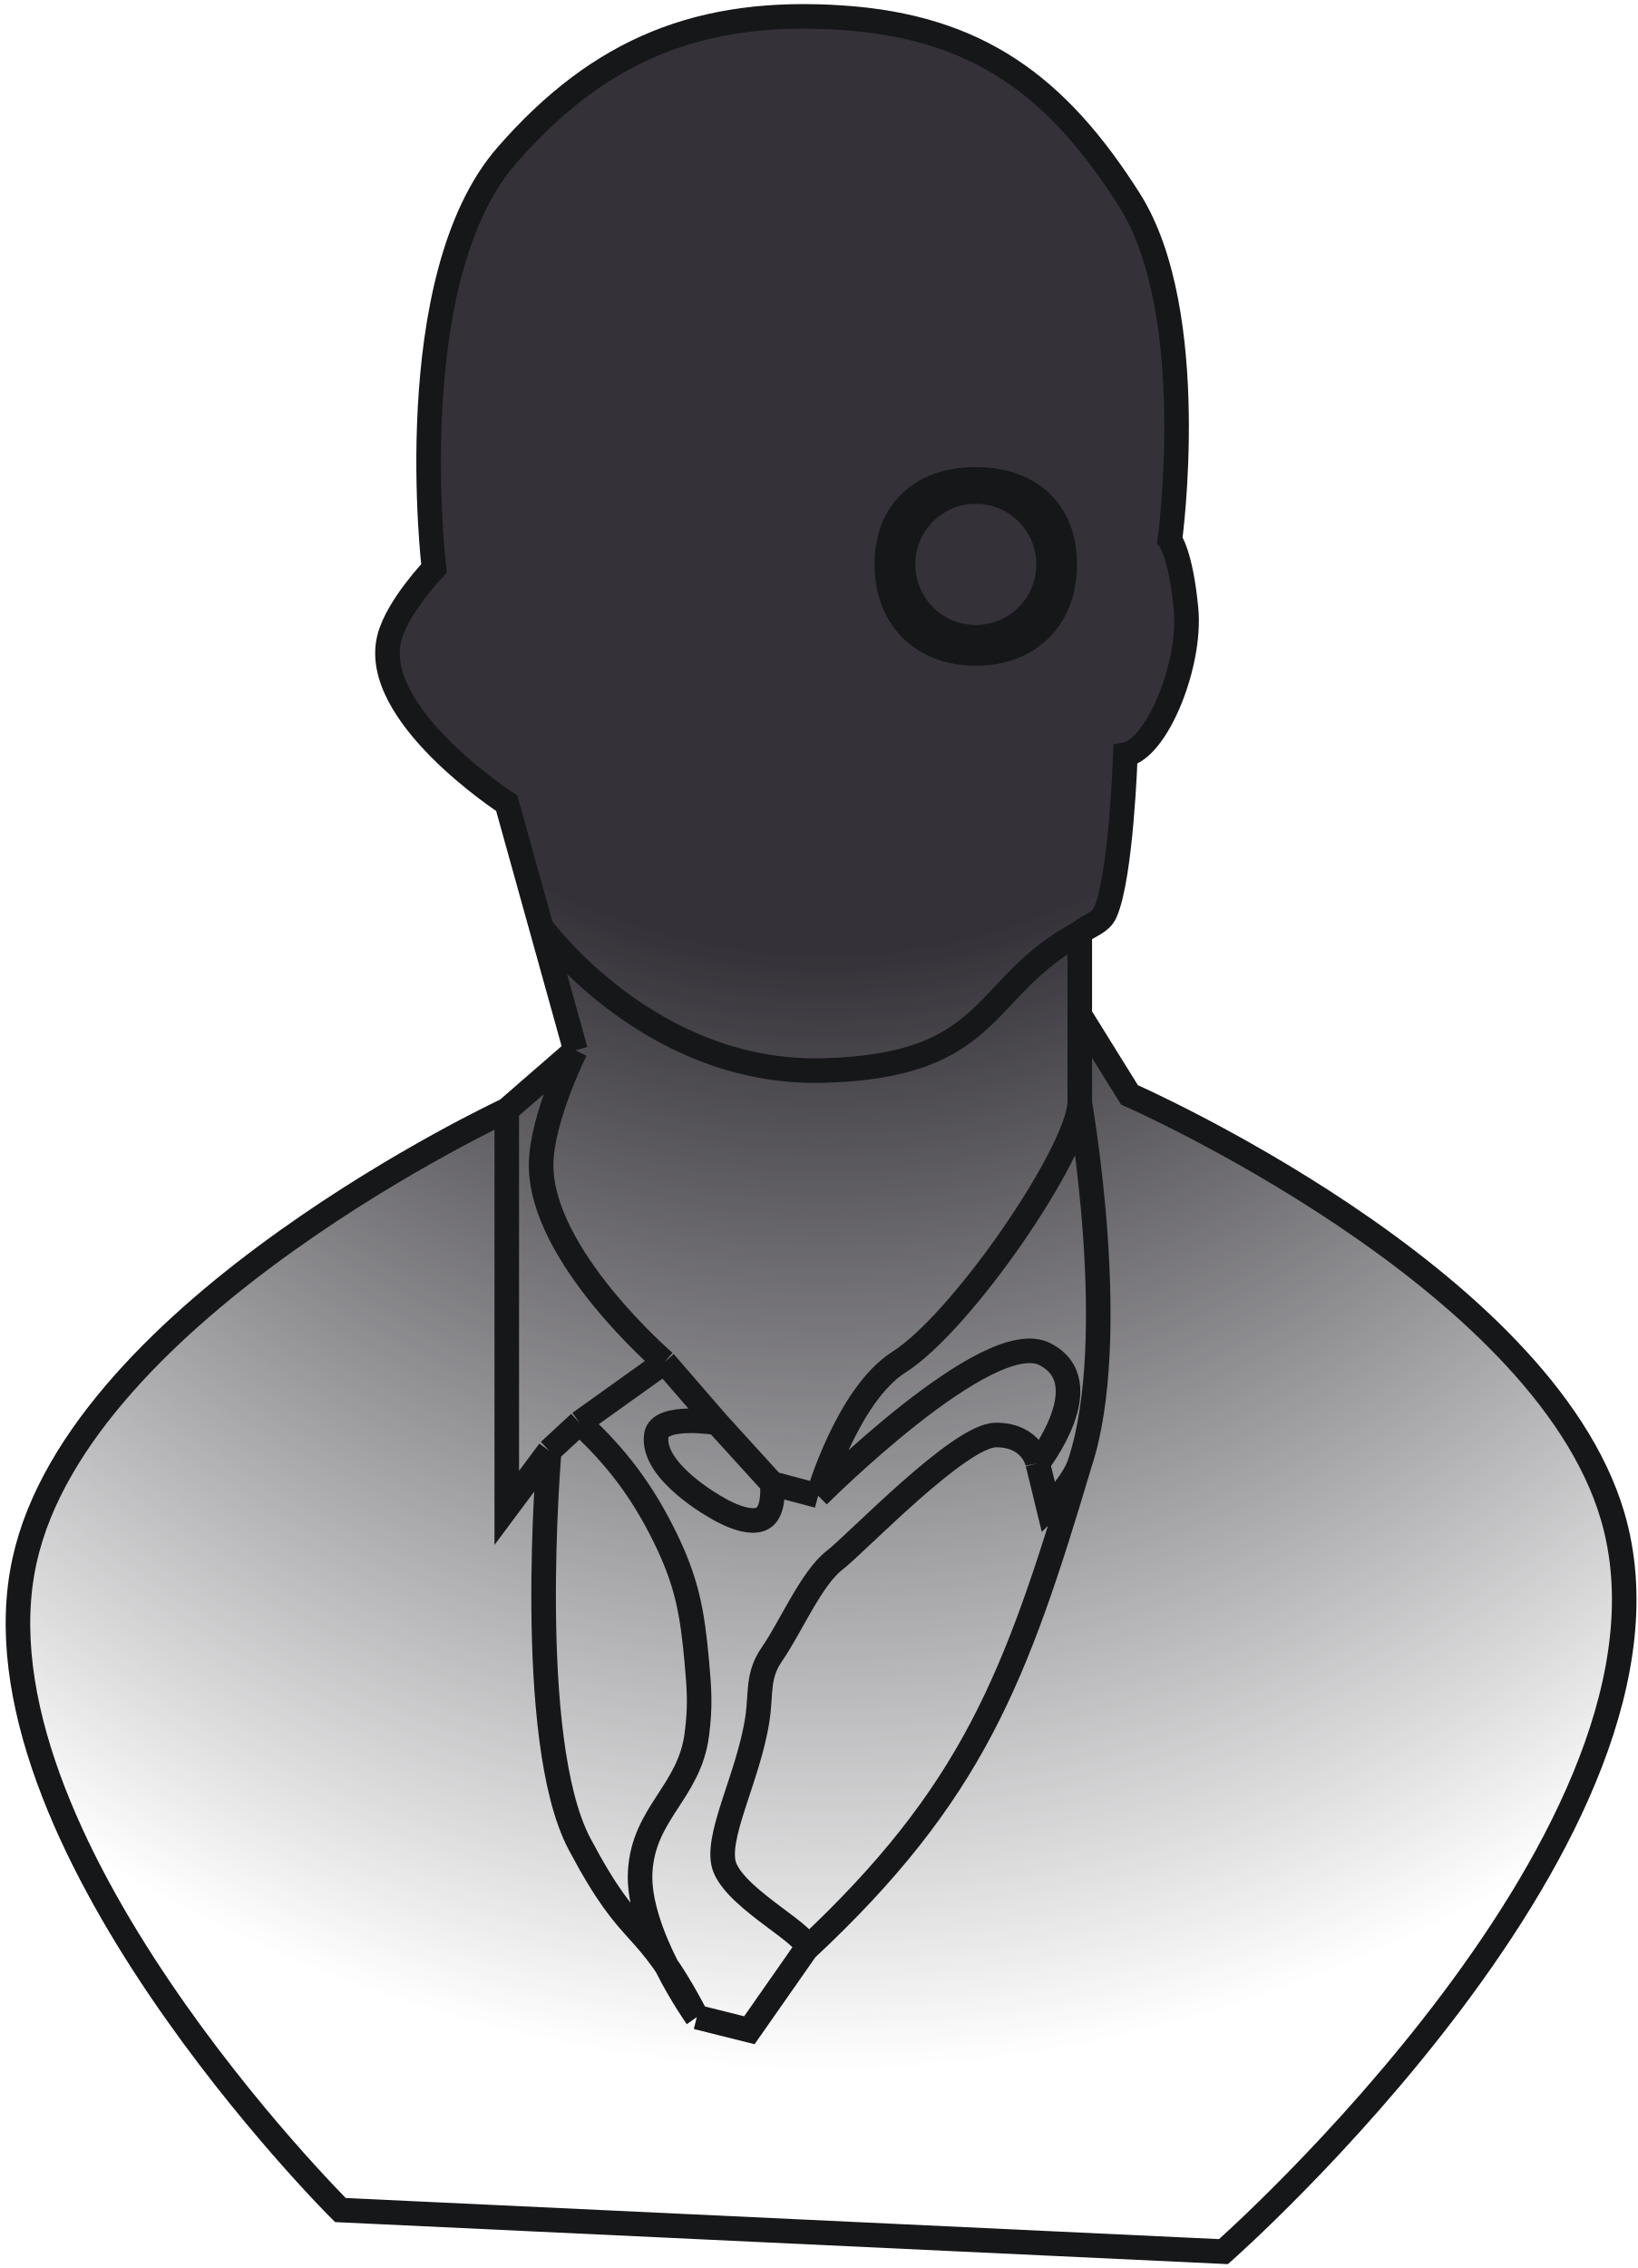
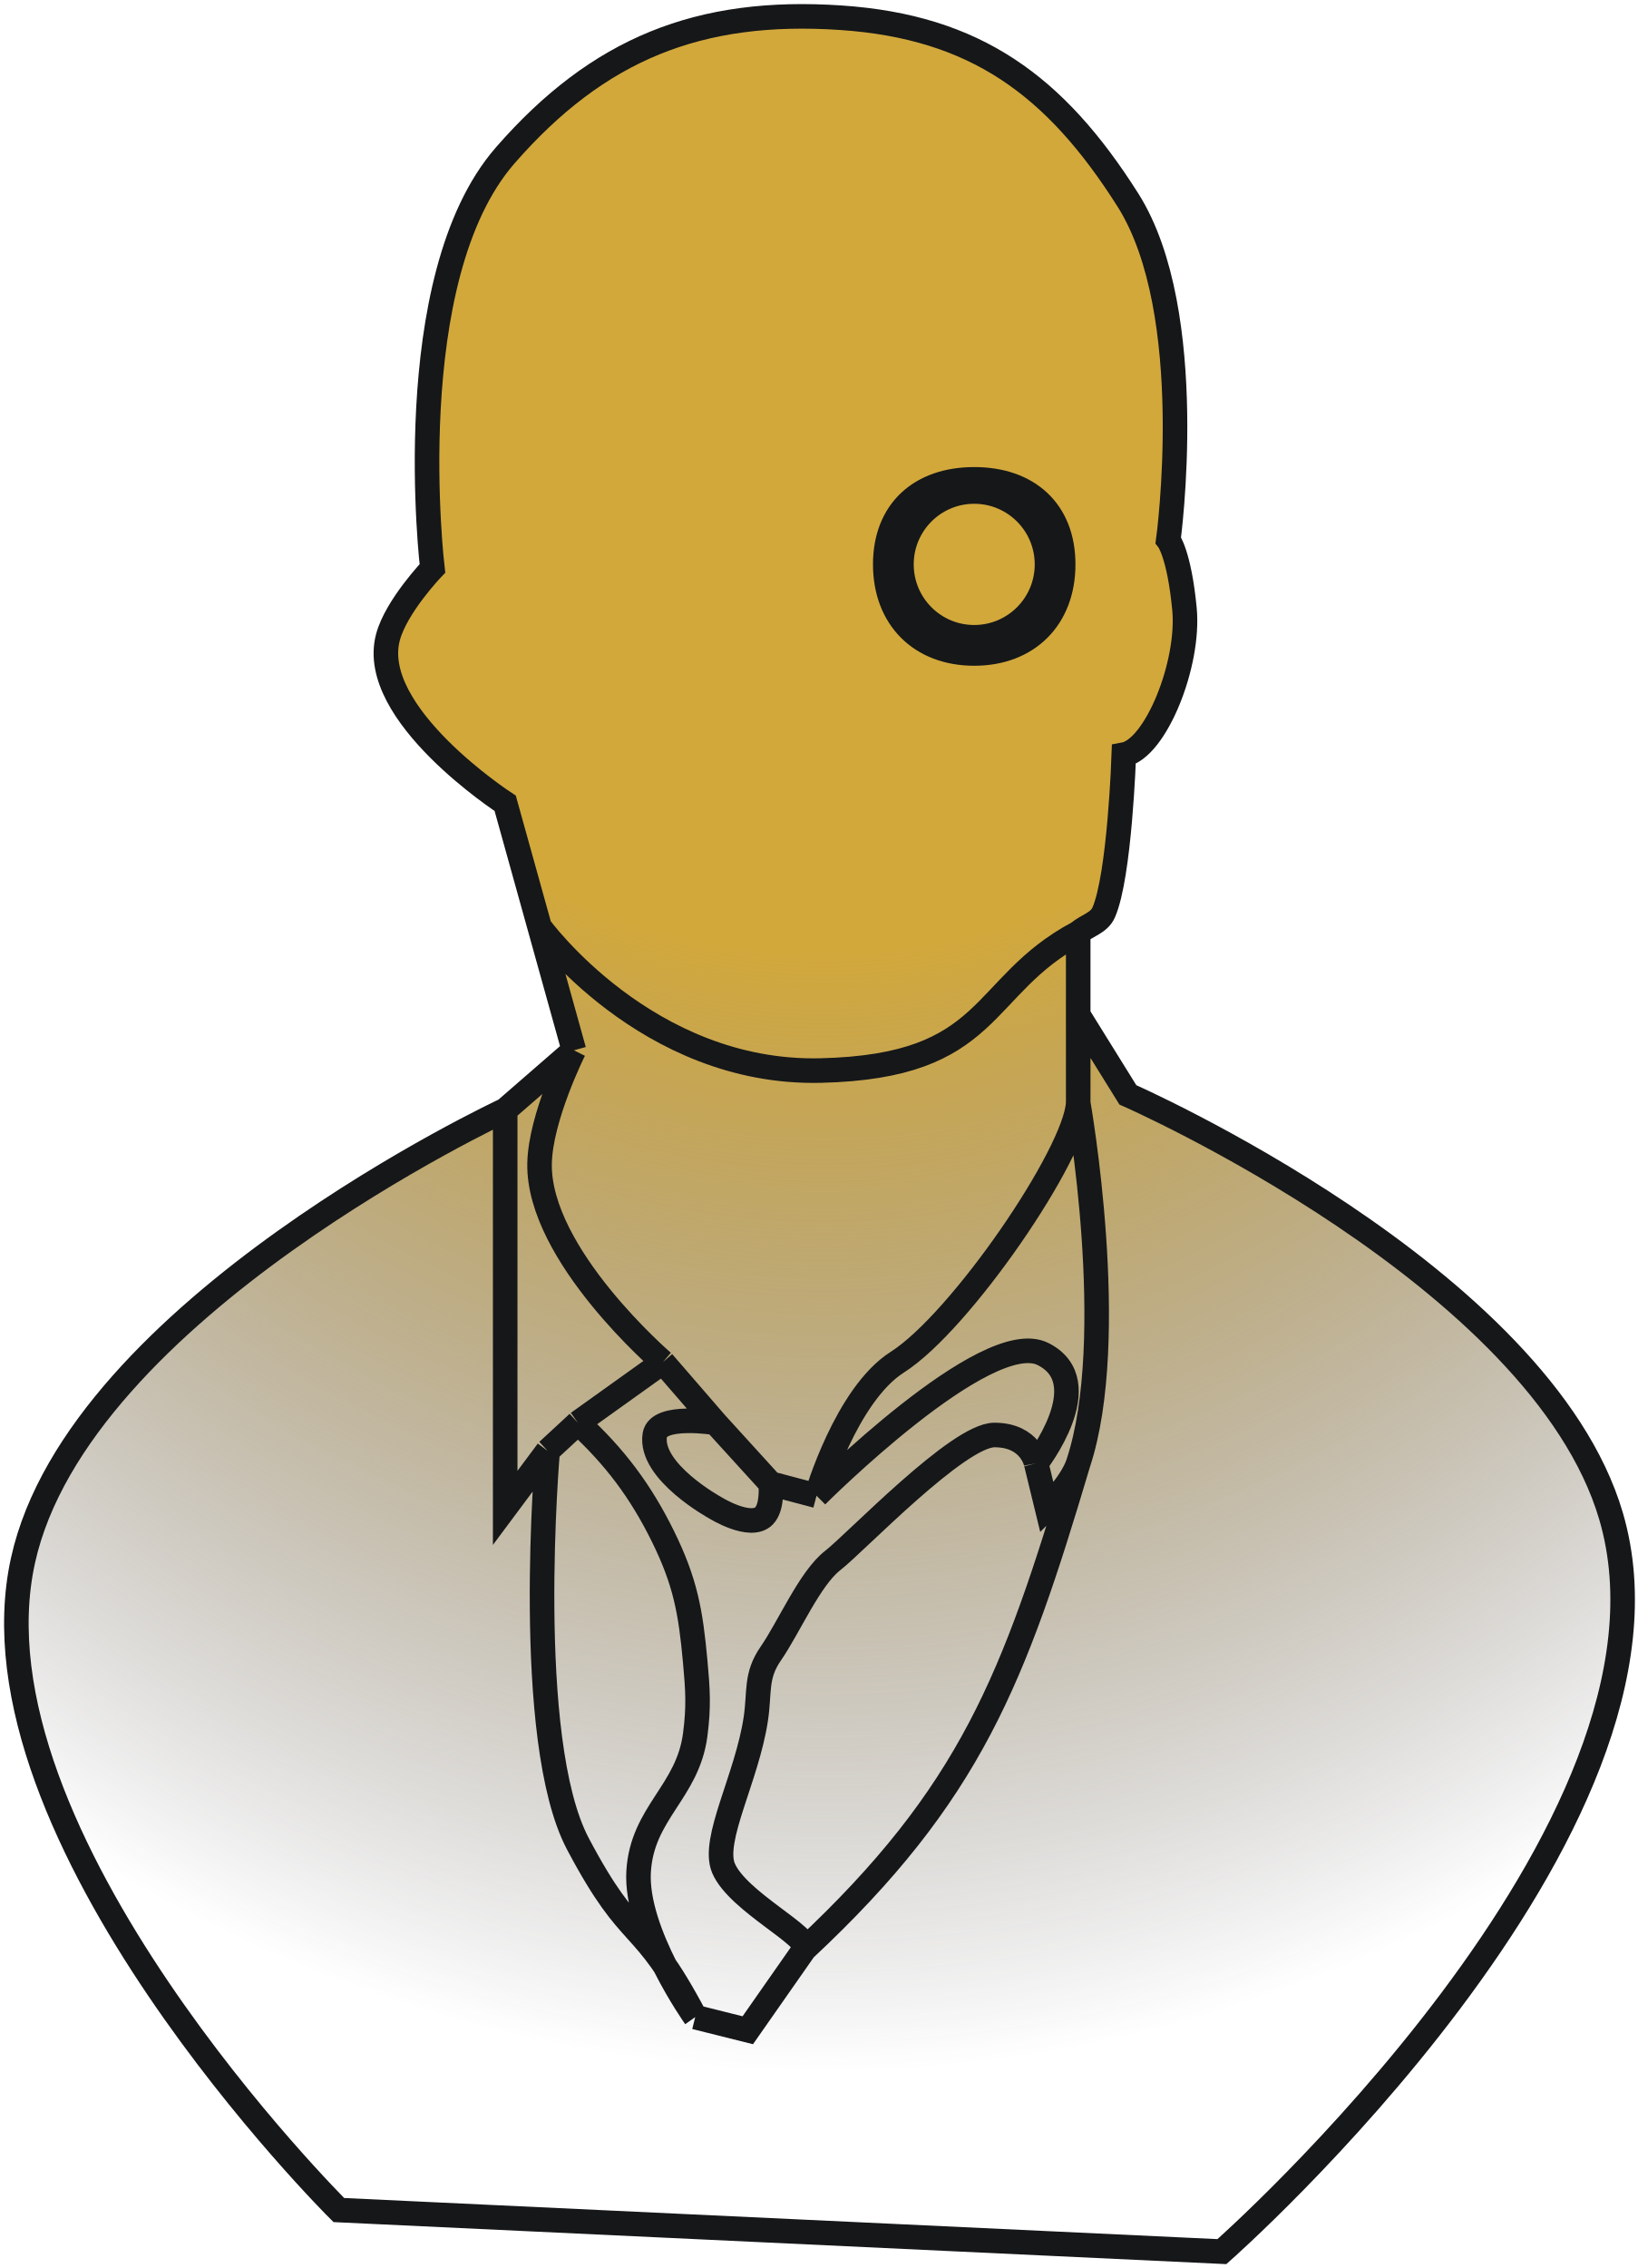
<svg xmlns="http://www.w3.org/2000/svg" width="200" height="277" viewBox="0 0 200 277" fill="none">
-   <path d="M61.909 98.11C61.909 98.11 45.098 87.207 47.585 77.833C48.587 74.053 53.018 69.425 53.018 69.425C53.018 69.425 48.767 34.047 61.909 18.98C73.291 5.932 85.644 1.001 102.907 2.165C119.358 3.274 129.119 10.433 137.978 24.42C146.716 38.218 142.917 65.963 142.917 65.963C142.917 65.963 144.248 67.638 144.893 74.371C145.538 81.104 141.354 91.473 137.484 92.175C137.484 92.175 136.99 107.012 135.014 111.463C134.45 112.732 132.968 113.037 131.911 113.936V123.951L137.978 133.719C137.978 133.719 188.368 155.823 197 185.153C208.207 223.234 149.465 275 149.465 275L41.585 269.923C41.585 269.923 -4.406 224.238 3 190.593C9.767 159.85 61.909 135.572 61.909 135.572L70.306 128.278L66.108 113.194L61.909 98.11Z" fill="url(#paint0_radial_5_57)" />
-   <path d="M70.306 128.278L66.108 113.194M70.306 128.278C70.306 128.278 66.2 136.475 66.108 142.126C65.927 153.272 81.173 166.36 81.173 166.36M70.306 128.278L61.909 135.572M66.108 113.194L61.909 98.11C61.909 98.11 45.098 87.207 47.585 77.833C48.587 74.053 53.018 69.425 53.018 69.425C53.018 69.425 48.767 34.047 61.909 18.98C73.291 5.932 85.644 1.001 102.907 2.165C119.358 3.274 129.119 10.433 137.978 24.42C146.716 38.218 142.917 65.963 142.917 65.963C142.917 65.963 144.248 67.638 144.893 74.371C145.538 81.104 141.354 91.473 137.484 92.175C137.484 92.175 136.99 107.012 135.014 111.463C134.45 112.732 132.968 113.037 131.911 113.936M66.108 113.194C66.108 113.194 79.198 131.246 100.437 130.751C121.677 130.257 119.62 120.503 131.911 113.936M131.911 113.936C131.911 117.847 131.911 123.951 131.911 123.951M131.911 134.708C131.604 140.899 117.515 161.481 109.822 166.36C103.534 170.348 99.943 182.68 99.943 182.68M131.911 134.708C131.911 134.708 136.99 163.392 131.911 178.724M131.911 134.708V123.951M99.943 182.68C99.943 182.68 120.689 161.909 127.605 165.37C134.52 168.832 126.773 178.724 126.773 178.724M99.943 182.68L94.345 181.197M81.173 166.36C77.122 169.257 74.851 170.881 70.8 173.778M81.173 166.36L87.595 173.778M61.909 135.572C61.909 135.572 9.767 159.85 3 190.593C-4.406 224.238 41.585 269.923 41.585 269.923L149.465 275C149.465 275 208.207 223.234 197 185.153C188.368 155.823 137.978 133.719 137.978 133.719L131.911 123.951M61.909 135.572V184.164L67.096 177.202M131.911 178.724C131.095 181.187 128.099 184.164 128.099 184.164L126.773 178.724M131.911 178.724C124.112 204.915 118.812 219.068 98.462 238.071M70.8 173.778C75.307 177.917 78.466 182.135 81.173 187.626C83.907 193.171 84.565 196.799 85.125 202.957C85.439 206.419 85.572 208.412 85.125 211.859C84.218 218.858 78.649 221.395 78.21 228.551C77.753 235.997 85.125 246.355 85.125 246.355M70.8 173.778C69.354 175.115 67.096 177.202 67.096 177.202M85.125 246.355L91.546 247.962L98.462 238.071M85.125 246.355C78.373 233.608 77.552 237.96 70.8 225.213C64.049 212.465 67.096 177.202 67.096 177.202M98.462 238.071C99.387 236.576 90.342 232.29 88.583 228.18C87.101 224.718 91.465 217.114 92.534 209.881C93.018 206.611 92.466 204.687 94.345 201.968C96.585 198.727 99.119 192.766 101.919 190.593C104.72 188.42 117.232 175.262 121.677 175.262C126.123 175.262 126.773 178.724 126.773 178.724M87.595 173.778C87.595 173.778 80.605 172.629 80.185 175.262C79.473 179.731 87.595 184.164 87.595 184.164C87.595 184.164 91.865 186.816 93.522 185.153C94.635 184.036 94.345 181.197 94.345 181.197M87.595 173.778L94.345 181.197M128.099 68.931C128.099 73.847 124.118 77.833 119.207 77.833C114.297 77.833 110.316 73.847 110.316 68.931C110.316 64.014 114.297 60.029 119.207 60.029C124.118 60.029 128.099 64.014 128.099 68.931ZM130.074 68.931C130.074 75.486 125.755 79.811 119.207 79.811C112.66 79.811 108.341 75.486 108.341 68.931C108.341 62.376 112.66 58.545 119.207 58.545C125.755 58.545 130.074 62.376 130.074 68.931Z" stroke="#151719" stroke-width="3" />
+   <path d="M61.717 98.11C61.717 98.11 44.905 87.207 47.392 77.833C48.395 74.053 52.825 69.425 52.825 69.425C52.825 69.425 48.574 34.047 61.717 18.98C73.098 5.932 85.451 1.001 102.714 2.165C119.165 3.274 128.926 10.433 137.785 24.42C146.524 38.218 142.724 65.963 142.724 65.963C142.724 65.963 144.055 67.638 144.7 74.371C145.345 81.104 141.162 91.473 137.291 92.175C137.291 92.175 136.797 107.012 134.821 111.463C134.258 112.732 132.775 113.037 131.718 113.936V123.951L137.785 133.719C137.785 133.719 188.175 155.823 196.807 185.153C208.015 223.234 149.272 275 149.272 275L41.392 269.923C41.392 269.923 -4.599 224.238 2.807 190.593C9.575 159.85 61.717 135.572 61.717 135.572L70.114 128.278L65.915 113.194L61.717 98.11Z" fill="url(#paint0_radial_5_57)" />
+   <path d="M70.114 128.278L65.915 113.194M70.114 128.278C70.114 128.278 66.007 136.475 65.915 142.126C65.734 153.272 80.981 166.36 80.981 166.36M70.114 128.278L61.717 135.572M65.915 113.194L61.717 98.11C61.717 98.11 44.905 87.207 47.392 77.833C48.395 74.053 52.825 69.425 52.825 69.425C52.825 69.425 48.574 34.047 61.717 18.98C73.098 5.932 85.451 1.001 102.714 2.165C119.165 3.274 128.926 10.433 137.785 24.42C146.524 38.218 142.724 65.963 142.724 65.963C142.724 65.963 144.055 67.638 144.7 74.371C145.345 81.104 141.162 91.473 137.291 92.175C137.291 92.175 136.797 107.012 134.821 111.463C134.258 112.732 132.775 113.037 131.718 113.936M65.915 113.194C65.915 113.194 79.005 131.246 100.245 130.751C121.484 130.257 119.427 120.503 131.718 113.936M131.718 113.936C131.718 117.847 131.718 123.951 131.718 123.951M131.718 134.708C131.411 140.899 117.322 161.481 109.63 166.36C103.342 170.348 99.751 182.68 99.751 182.68M131.718 134.708C131.718 134.708 136.797 163.392 131.718 178.724M131.718 134.708V123.951M99.751 182.68C99.751 182.68 120.497 161.909 127.412 165.37C134.327 168.832 126.581 178.724 126.581 178.724M99.751 182.68L94.153 181.197M80.981 166.36C76.93 169.257 74.659 170.881 70.608 173.778M80.981 166.36L87.402 173.778M61.717 135.572C61.717 135.572 9.575 159.85 2.807 190.593C-4.599 224.238 41.392 269.923 41.392 269.923L149.272 275C149.272 275 208.015 223.234 196.807 185.153C188.175 155.823 137.785 133.719 137.785 133.719L131.718 123.951M61.717 135.572V184.164L66.903 177.202M131.718 178.724C130.902 181.187 127.906 184.164 127.906 184.164L126.581 178.724M131.718 178.724C123.919 204.915 118.62 219.068 98.269 238.071M70.608 173.778C75.115 177.917 78.274 182.135 80.981 187.626C83.714 193.171 84.373 196.799 84.932 202.957C85.247 206.419 85.379 208.412 84.932 211.859C84.025 218.858 78.456 221.395 78.017 228.551C77.56 235.997 84.932 246.355 84.932 246.355M70.608 173.778C69.161 175.115 66.903 177.202 66.903 177.202M84.932 246.355L91.353 247.962L98.269 238.071M84.932 246.355C78.181 233.608 77.359 237.96 70.608 225.213C63.856 212.465 66.903 177.202 66.903 177.202M98.269 238.071C99.195 236.576 90.149 232.29 88.39 228.18C86.908 224.718 91.272 217.114 92.341 209.881C92.825 206.611 92.274 204.687 94.153 201.968C96.393 198.727 98.926 192.766 101.726 190.593C104.527 188.42 117.039 175.262 121.484 175.262C125.93 175.262 126.581 178.724 126.581 178.724M87.402 173.778C87.402 173.778 80.412 172.629 79.993 175.262C79.28 179.731 87.402 184.164 87.402 184.164C87.402 184.164 91.672 186.816 93.329 185.153C94.443 184.036 94.153 181.197 94.153 181.197M87.402 173.778L94.153 181.197M127.906 68.931C127.906 73.847 123.925 77.833 119.015 77.833C114.104 77.833 110.124 73.847 110.124 68.931C110.124 64.014 114.104 60.029 119.015 60.029C123.925 60.029 127.906 64.014 127.906 68.931ZM129.882 68.931C129.882 75.486 125.562 79.811 119.015 79.811C112.467 79.811 108.148 75.486 108.148 68.931C108.148 62.376 112.467 58.545 119.015 58.545C125.562 58.545 129.882 62.376 129.882 68.931Z" stroke="#151719" stroke-width="3" />
  <defs>
-     <radialGradient id="paint0_radial_5_57" cx="0" cy="0" r="1" gradientUnits="userSpaceOnUse" gradientTransform="translate(100.8 2) rotate(90) scale(251.571 201.162)">
-       <stop offset="0.454" stop-color="#343238" />
+     <radialGradient id="paint0_radial_5_57" cx="0" cy="0" r="1" gradientUnits="userSpaceOnUse" gradientTransform="translate(100.607 2) rotate(90) scale(251.571 201.162)">
+       <stop offset="0.454" stop-color="#D2A83B" />
      <stop offset="1" stop-color="#343238" stop-opacity="0" />
    </radialGradient>
  </defs>
</svg>
